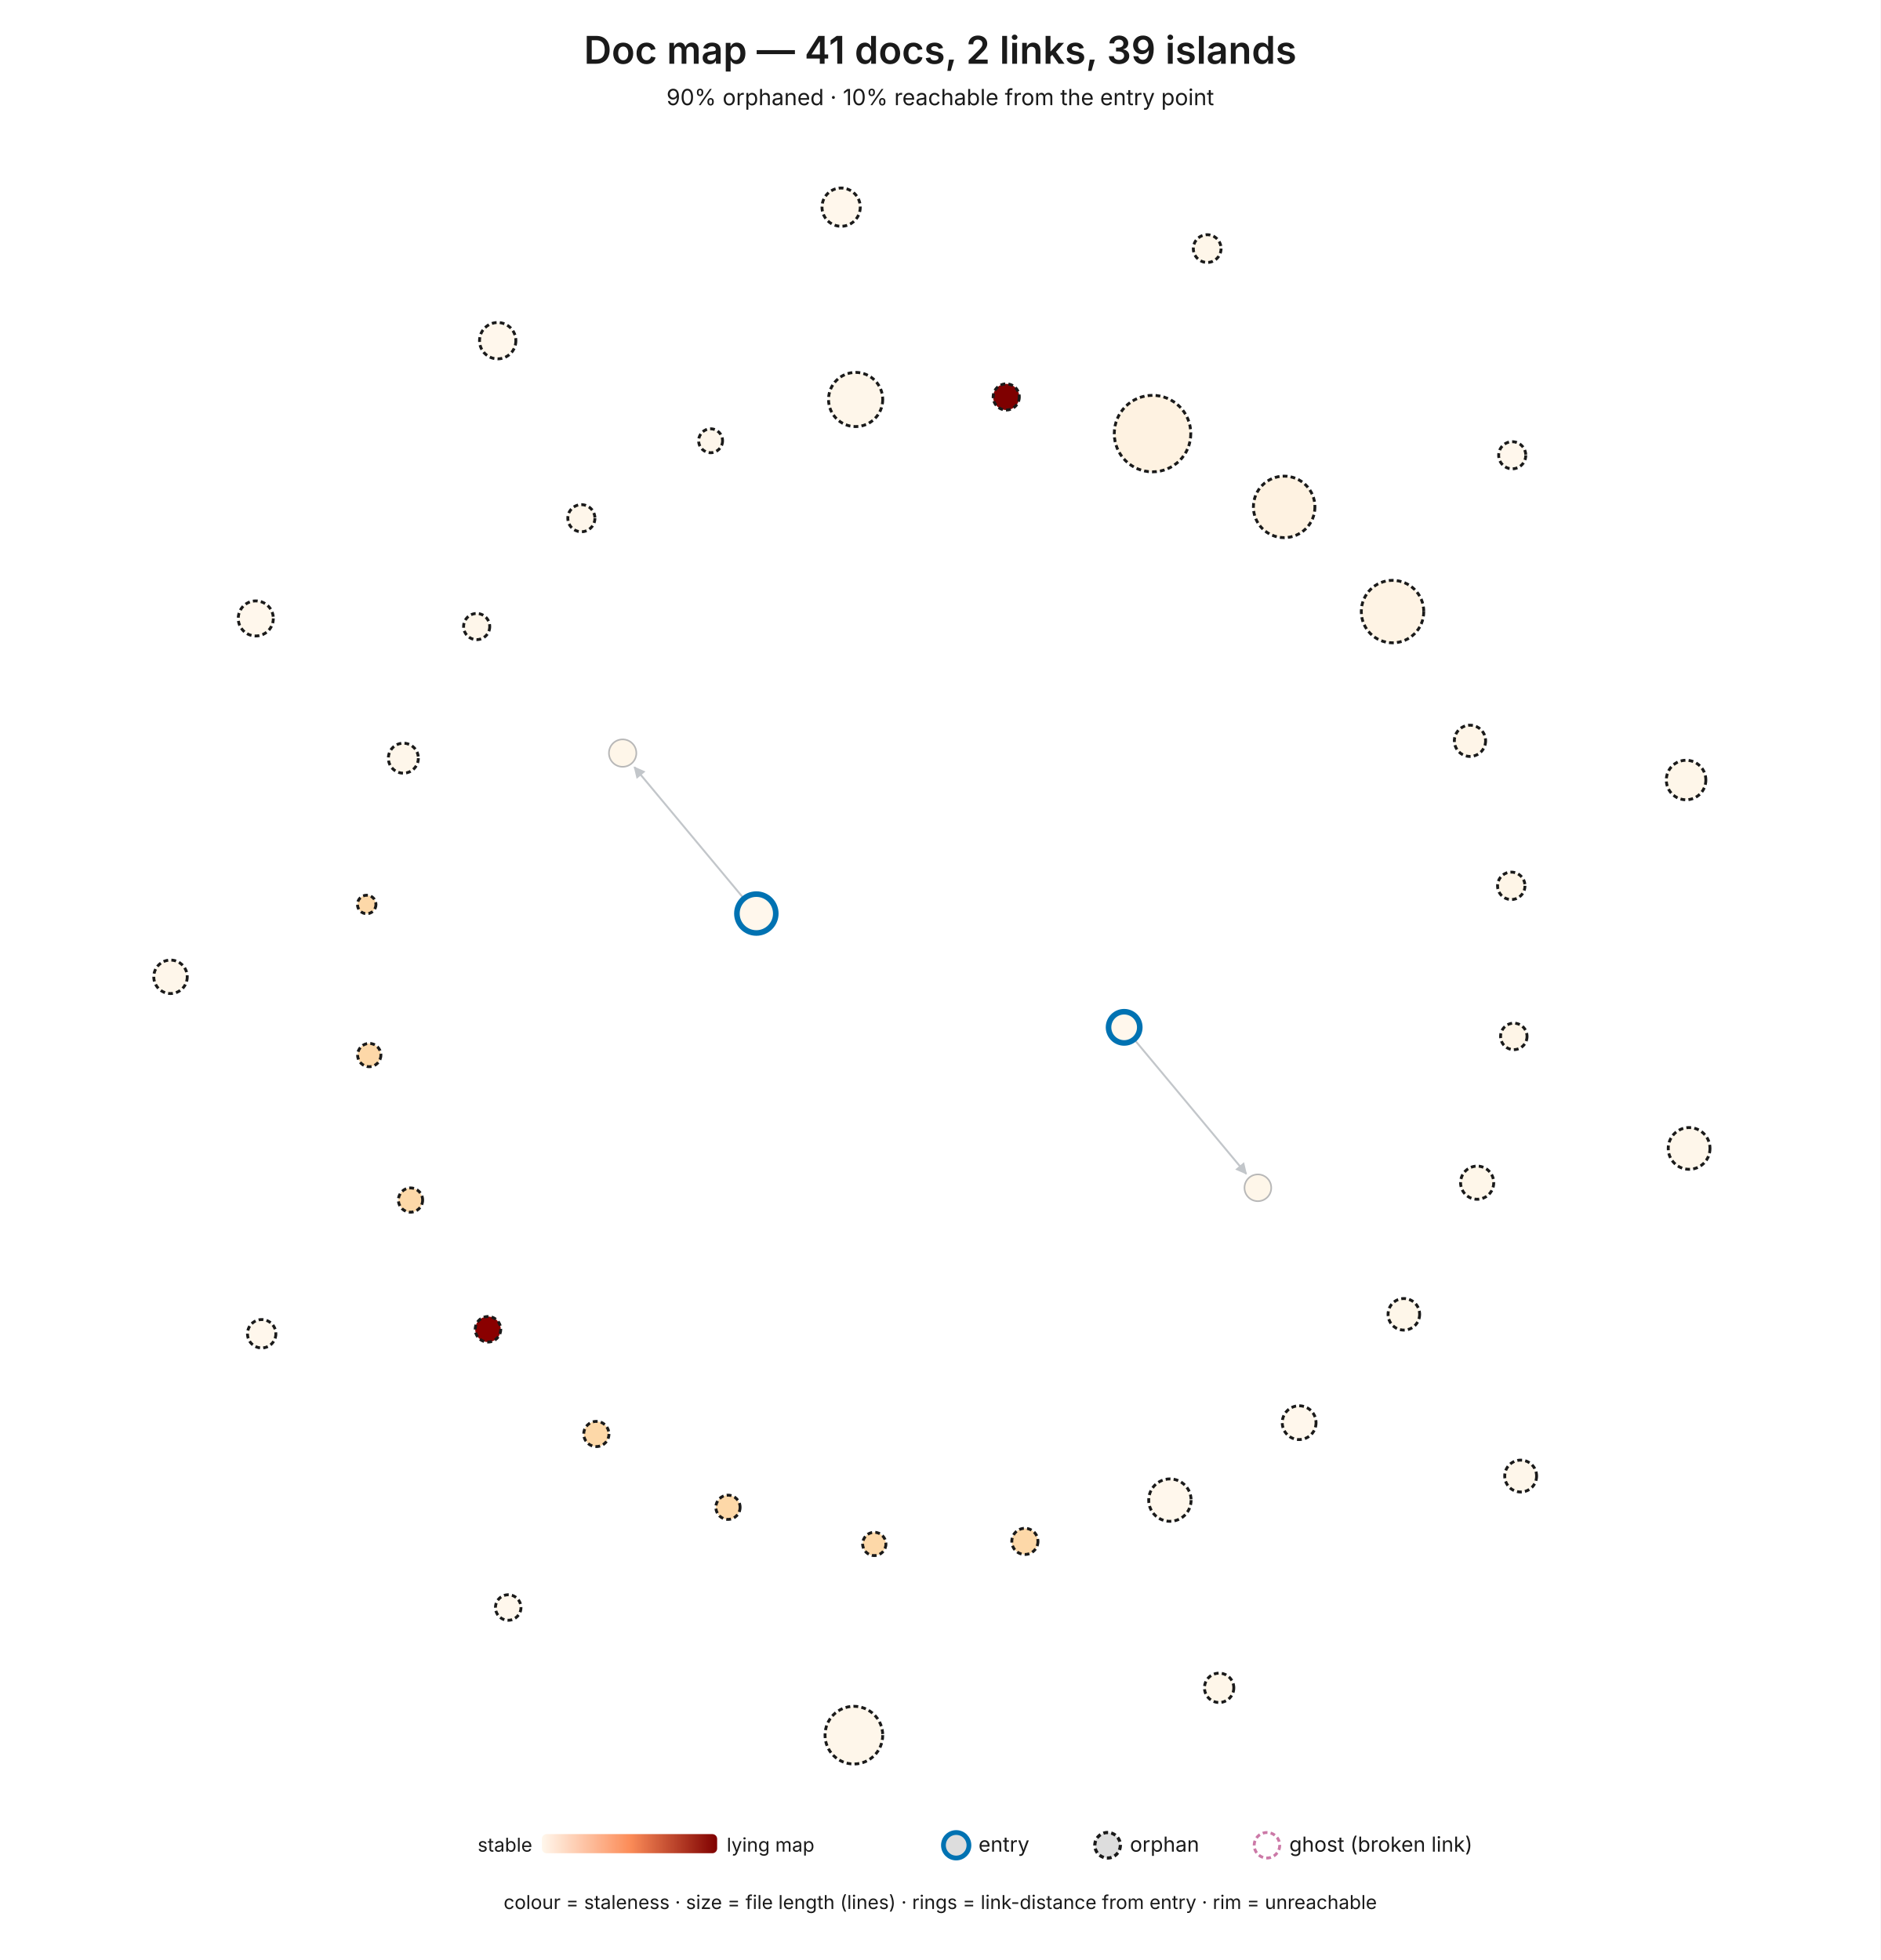
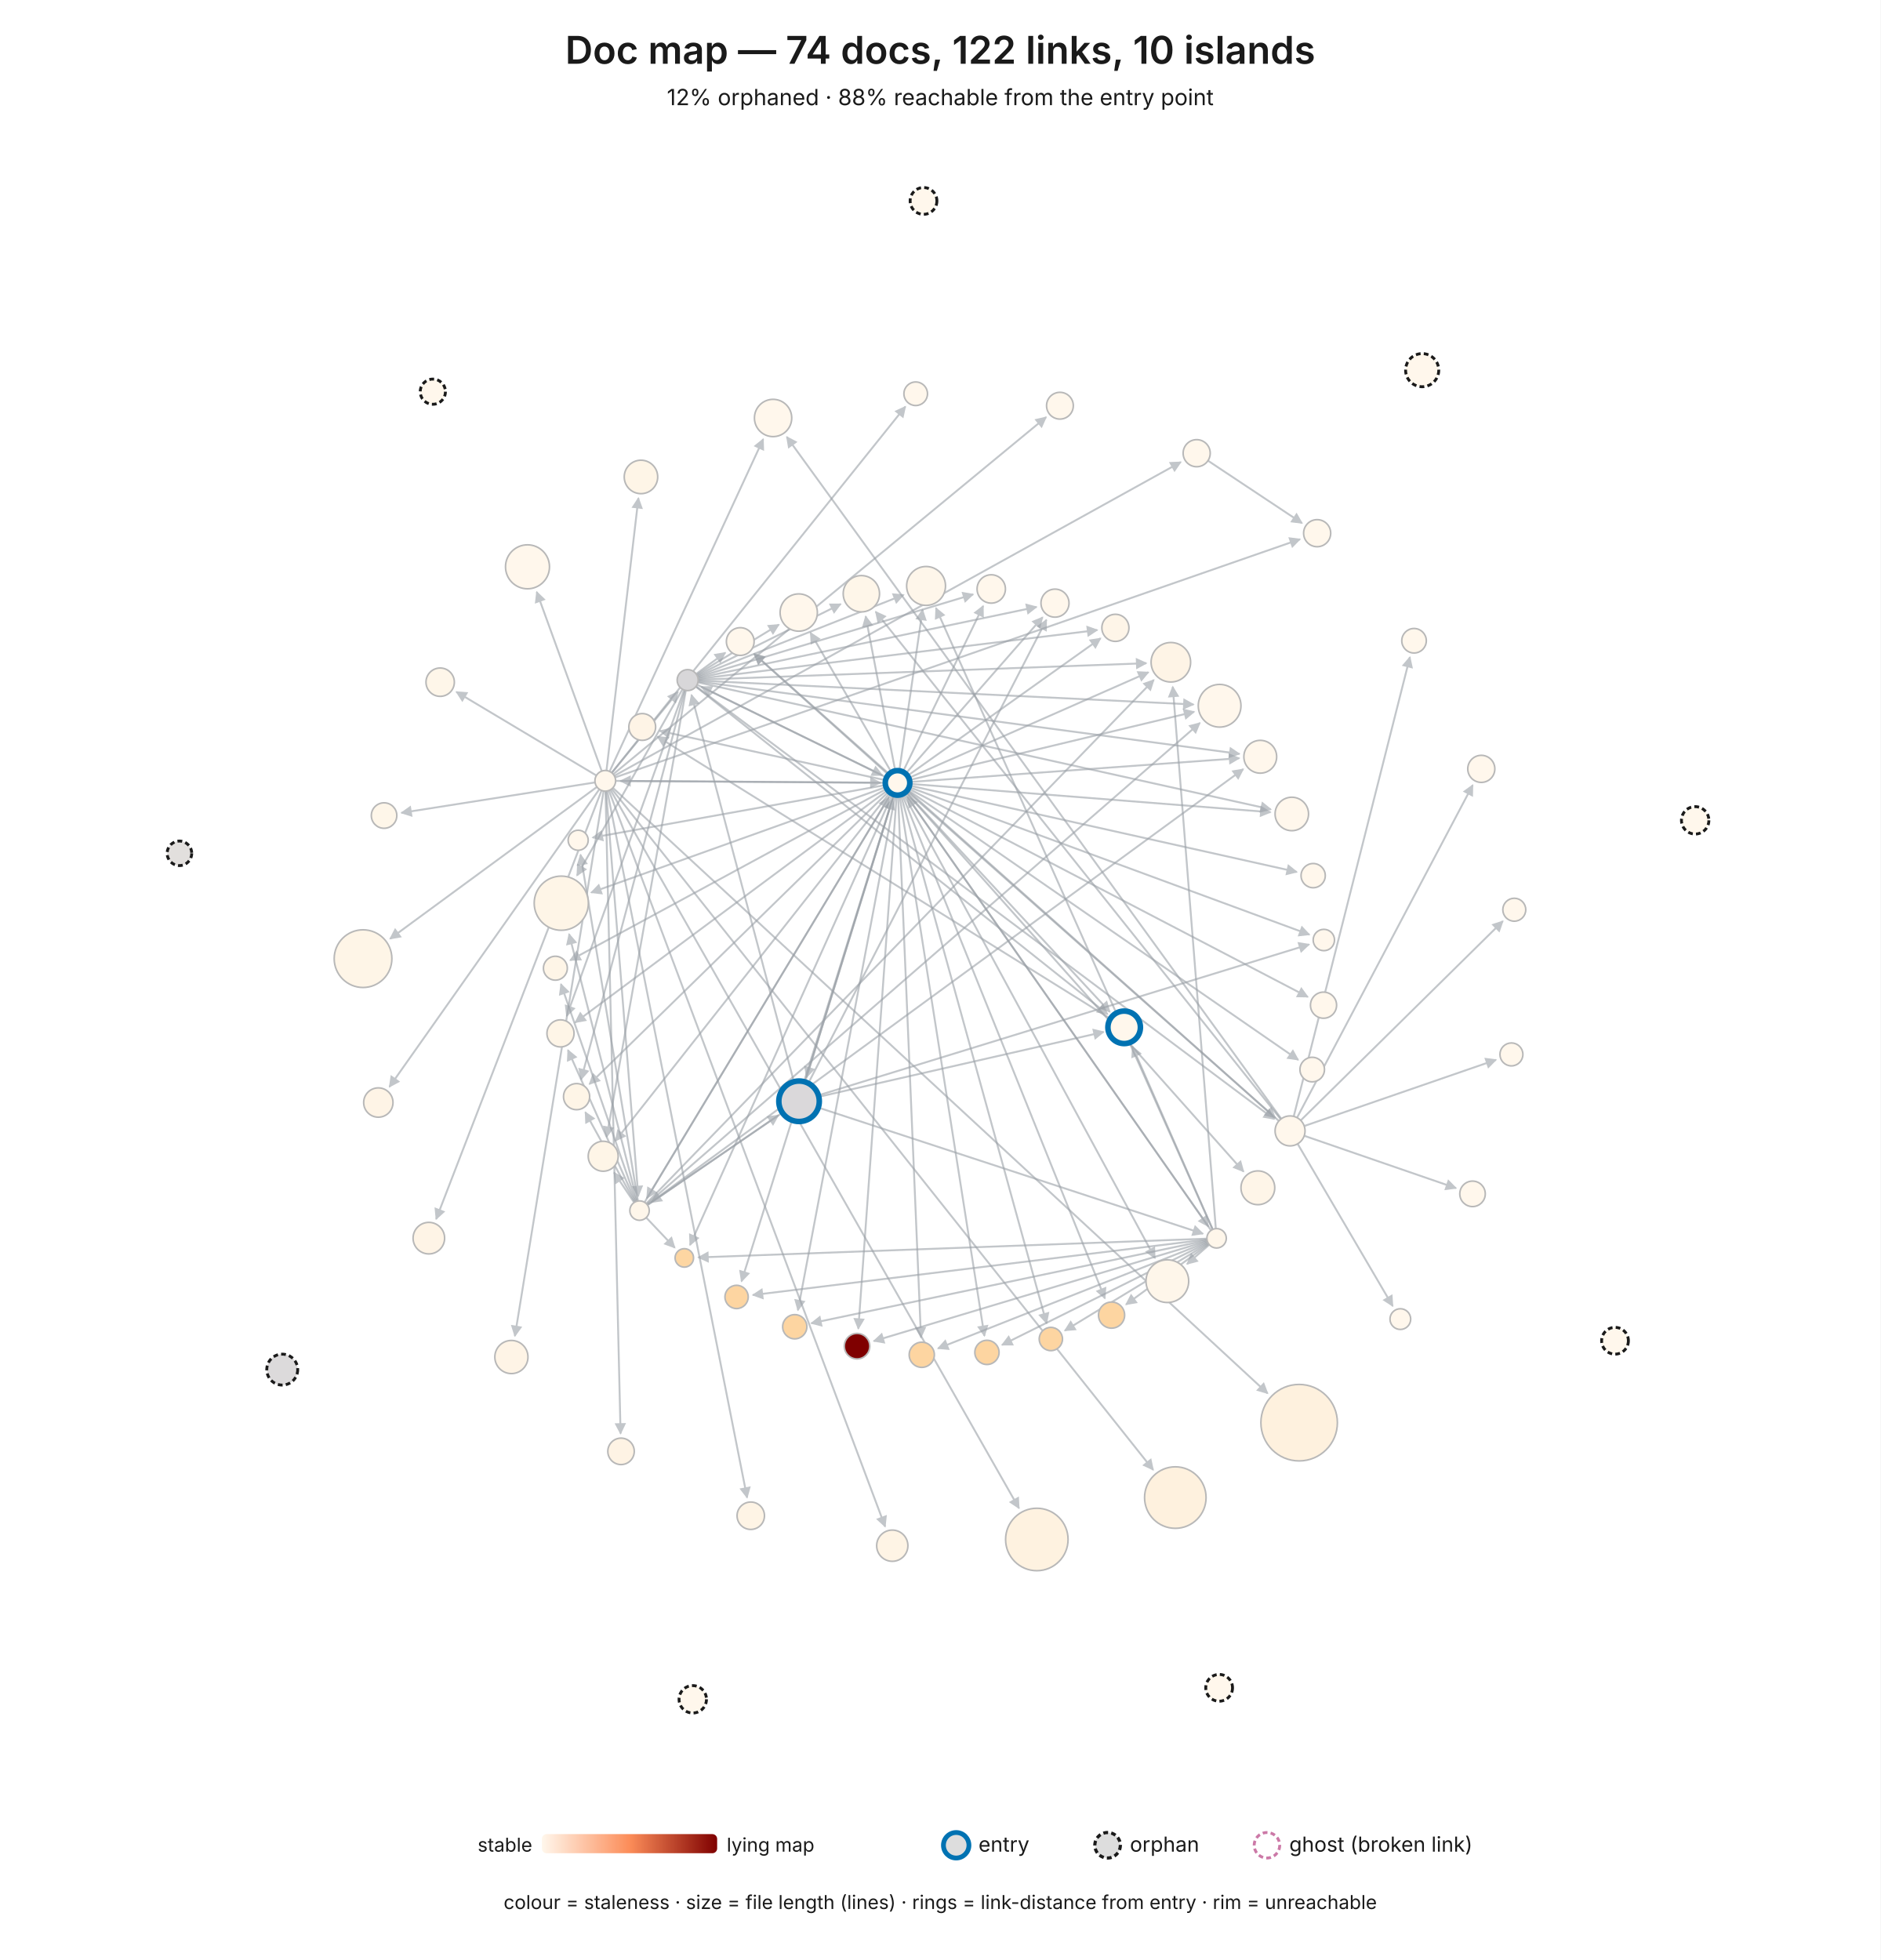
<svg xmlns="http://www.w3.org/2000/svg" viewBox="0 0 1180 1230" width="1180" height="1230" preserveAspectRatio="xMidYMid meet">
  <style>
  text { font-family: -apple-system, BlinkMacSystemFont, "Segoe UI", sans-serif; fill: #1a1a1a; }
  circle:hover { stroke: #000; stroke-width: 2; }
</style>
  <rect x="0" y="0" width="1180" height="1230" fill="#ffffff" />
  <defs>
    <marker id="arrow" viewBox="0 0 10 10" refX="9" refY="5" markerWidth="6" markerHeight="6" orient="auto-start-reverse">
      <path d="M0,0 L10,5 L0,10 z" fill="#9aa0a6" />
    </marker>
  </defs>
-   <line x1="705.4" y1="644.7" x2="782.0" y2="736.6" stroke="#9aa0a6" stroke-width="1.2" opacity="0.6" marker-end="url(#arrow)" />
-   <line x1="474.6" y1="573.3" x2="398.1" y2="481.5" stroke="#9aa0a6" stroke-width="1.2" opacity="0.6" marker-end="url(#arrow)" />
-   <circle cx="815.2" cy="892.8" r="10.6" fill="#fff7ec" stroke="#1a1a1a" stroke-width="1.8" stroke-dasharray="3,2" />
-   <circle cx="705.4" cy="644.7" r="9.8" fill="#fff7ec" stroke="#0072B2" stroke-width="3.5" />
-   <circle cx="474.6" cy="573.3" r="12.2" fill="#fff7ec" stroke="#0072B2" stroke-width="3.5" />
-   <circle cx="734.1" cy="941.4" r="13.3" fill="#fff7ec" stroke="#1a1a1a" stroke-width="1.8" stroke-dasharray="3,2" />
-   <circle cx="643.1" cy="967.3" r="8.2" fill="#fdd8a8" stroke="#1a1a1a" stroke-width="1.8" stroke-dasharray="3,2" />
-   <circle cx="548.6" cy="968.9" r="7.3" fill="#fdd8a8" stroke="#1a1a1a" stroke-width="1.8" stroke-dasharray="3,2" />
-   <circle cx="456.8" cy="945.9" r="7.6" fill="#fdd8a8" stroke="#1a1a1a" stroke-width="1.8" stroke-dasharray="3,2" />
-   <circle cx="374.2" cy="899.9" r="7.9" fill="#fdd8a8" stroke="#1a1a1a" stroke-width="1.8" stroke-dasharray="3,2" />
-   <circle cx="306.2" cy="834.2" r="8.0" fill="#8a0000" stroke="#1a1a1a" stroke-width="1.8" stroke-dasharray="3,2" />
-   <circle cx="257.6" cy="753.1" r="7.6" fill="#fdd8a8" stroke="#1a1a1a" stroke-width="1.8" stroke-dasharray="3,2" />
-   <circle cx="231.7" cy="662.1" r="7.3" fill="#fdd8a8" stroke="#1a1a1a" stroke-width="1.8" stroke-dasharray="3,2" />
-   <circle cx="230.1" cy="567.6" r="5.8" fill="#fdd8a8" stroke="#1a1a1a" stroke-width="1.8" stroke-dasharray="3,2" />
-   <circle cx="253.1" cy="475.8" r="9.4" fill="#fef6ea" stroke="#1a1a1a" stroke-width="1.8" stroke-dasharray="3,2" />
-   <circle cx="299.1" cy="393.2" r="8.2" fill="#fef6ea" stroke="#1a1a1a" stroke-width="1.8" stroke-dasharray="3,2" />
-   <circle cx="364.8" cy="325.2" r="8.5" fill="#fef6ea" stroke="#1a1a1a" stroke-width="1.8" stroke-dasharray="3,2" />
-   <circle cx="445.9" cy="276.6" r="7.5" fill="#fef6ea" stroke="#1a1a1a" stroke-width="1.8" stroke-dasharray="3,2" />
-   <circle cx="536.9" cy="250.7" r="17.0" fill="#fef6ea" stroke="#1a1a1a" stroke-width="1.8" stroke-dasharray="3,2" />
-   <circle cx="631.4" cy="249.1" r="8.2" fill="#7f0000" stroke="#1a1a1a" stroke-width="1.8" stroke-dasharray="3,2" />
-   <circle cx="723.2" cy="272.1" r="24.0" fill="#fef2e1" stroke="#1a1a1a" stroke-width="1.8" stroke-dasharray="3,2" />
-   <circle cx="805.8" cy="318.1" r="19.3" fill="#fef2e1" stroke="#1a1a1a" stroke-width="1.8" stroke-dasharray="3,2" />
-   <circle cx="873.8" cy="383.8" r="19.6" fill="#fef3e4" stroke="#1a1a1a" stroke-width="1.8" stroke-dasharray="3,2" />
-   <circle cx="922.4" cy="464.9" r="9.8" fill="#fef5e8" stroke="#1a1a1a" stroke-width="1.8" stroke-dasharray="3,2" />
-   <circle cx="948.3" cy="555.9" r="8.6" fill="#fef5e7" stroke="#1a1a1a" stroke-width="1.8" stroke-dasharray="3,2" />
-   <circle cx="949.9" cy="650.4" r="8.3" fill="#fef5e7" stroke="#1a1a1a" stroke-width="1.8" stroke-dasharray="3,2" />
-   <circle cx="926.9" cy="742.2" r="10.4" fill="#fef6e9" stroke="#1a1a1a" stroke-width="1.8" stroke-dasharray="3,2" />
-   <circle cx="880.9" cy="824.8" r="9.9" fill="#fef6e9" stroke="#1a1a1a" stroke-width="1.8" stroke-dasharray="3,2" />
-   <circle cx="765.0" cy="1059.2" r="9.2" fill="#fef6e9" stroke="#1a1a1a" stroke-width="1.8" stroke-dasharray="3,2" />
-   <circle cx="535.8" cy="1088.9" r="18.1" fill="#fef6ea" stroke="#1a1a1a" stroke-width="1.8" stroke-dasharray="3,2" />
-   <circle cx="318.9" cy="1008.8" r="8.0" fill="#fff7ec" stroke="#1a1a1a" stroke-width="1.8" stroke-dasharray="3,2" />
-   <circle cx="164.2" cy="837.0" r="8.9" fill="#fff7ec" stroke="#1a1a1a" stroke-width="1.8" stroke-dasharray="3,2" />
-   <circle cx="107.0" cy="613.0" r="10.5" fill="#fef6ea" stroke="#1a1a1a" stroke-width="1.8" stroke-dasharray="3,2" />
-   <circle cx="789.3" cy="745.4" r="8.4" fill="#fef6e9" stroke="#b8b8b8" stroke-width="1.0" />
-   <circle cx="527.8" cy="130.0" r="12.0" fill="#fff7ec" stroke="#1a1a1a" stroke-width="1.8" stroke-dasharray="3,2" />
-   <circle cx="160.5" cy="388.1" r="11.0" fill="#fff7ec" stroke="#1a1a1a" stroke-width="1.8" stroke-dasharray="3,2" />
-   <circle cx="312.3" cy="213.8" r="11.4" fill="#fff7ec" stroke="#1a1a1a" stroke-width="1.8" stroke-dasharray="3,2" />
-   <circle cx="757.5" cy="156.0" r="8.7" fill="#fef6e9" stroke="#1a1a1a" stroke-width="1.8" stroke-dasharray="3,2" />
-   <circle cx="390.7" cy="472.6" r="8.6" fill="#fef6e9" stroke="#b8b8b8" stroke-width="1.0" />
-   <circle cx="948.9" cy="285.7" r="8.5" fill="#fff7ec" stroke="#1a1a1a" stroke-width="1.8" stroke-dasharray="3,2" />
-   <circle cx="1058.0" cy="489.5" r="12.4" fill="#fef6e9" stroke="#1a1a1a" stroke-width="1.8" stroke-dasharray="3,2" />
-   <circle cx="1059.9" cy="720.7" r="13.1" fill="#fef6ea" stroke="#1a1a1a" stroke-width="1.8" stroke-dasharray="3,2" />
-   <circle cx="954.2" cy="926.3" r="10.0" fill="#fef6ea" stroke="#1a1a1a" stroke-width="1.8" stroke-dasharray="3,2" />
-   <text x="590" y="40" font-size="24" font-weight="600" text-anchor="middle">Doc map — 41 docs, 2 links, 39 islands</text>
-   <text x="590" y="66" font-size="14" fill="#555" text-anchor="middle">90% orphaned · 10% reachable from the entry point</text>
+   <line x1="705.4" y1="644.7" x2="412.6" y2="462.3" stroke="#9aa0a6" stroke-width="1.2" opacity="0.6" marker-end="url(#arrow)" />
+   <line x1="501.4" y1="691.1" x2="560.1" y2="501.5" stroke="#9aa0a6" stroke-width="1.2" opacity="0.6" marker-end="url(#arrow)" />
+   <line x1="501.4" y1="691.1" x2="692.5" y2="647.6" stroke="#9aa0a6" stroke-width="1.2" opacity="0.6" marker-end="url(#arrow)" />
+   <line x1="501.4" y1="691.1" x2="433.9" y2="436.1" stroke="#9aa0a6" stroke-width="1.2" opacity="0.6" marker-end="url(#arrow)" />
+   <line x1="501.4" y1="691.1" x2="656.6" y2="389.0" stroke="#9aa0a6" stroke-width="1.2" opacity="0.6" marker-end="url(#arrow)" />
+   <line x1="501.4" y1="691.1" x2="821.4" y2="592.7" stroke="#9aa0a6" stroke-width="1.2" opacity="0.6" marker-end="url(#arrow)" />
+   <line x1="501.4" y1="691.1" x2="408.7" y2="754.5" stroke="#9aa0a6" stroke-width="1.2" opacity="0.6" marker-end="url(#arrow)" />
+   <line x1="501.4" y1="691.1" x2="754.8" y2="774.2" stroke="#9aa0a6" stroke-width="1.2" opacity="0.6" marker-end="url(#arrow)" />
+   <line x1="763.4" y1="777.1" x2="710.6" y2="656.8" stroke="#9aa0a6" stroke-width="1.2" opacity="0.6" marker-end="url(#arrow)" />
+   <line x1="763.4" y1="777.1" x2="569.4" y2="500.1" stroke="#9aa0a6" stroke-width="1.2" opacity="0.6" marker-end="url(#arrow)" />
+   <line x1="763.4" y1="777.1" x2="735.9" y2="431.0" stroke="#9aa0a6" stroke-width="1.2" opacity="0.6" marker-end="url(#arrow)" />
+   <line x1="763.4" y1="777.1" x2="438.2" y2="789.1" stroke="#9aa0a6" stroke-width="1.2" opacity="0.6" marker-end="url(#arrow)" />
+   <line x1="763.4" y1="777.1" x2="509.1" y2="830.4" stroke="#9aa0a6" stroke-width="1.2" opacity="0.6" marker-end="url(#arrow)" />
+   <line x1="763.4" y1="777.1" x2="588.6" y2="846.2" stroke="#9aa0a6" stroke-width="1.2" opacity="0.6" marker-end="url(#arrow)" />
+   <line x1="763.4" y1="777.1" x2="706.6" y2="818.6" stroke="#9aa0a6" stroke-width="1.2" opacity="0.6" marker-end="url(#arrow)" />
+   <line x1="763.4" y1="777.1" x2="472.4" y2="812.7" stroke="#9aa0a6" stroke-width="1.2" opacity="0.6" marker-end="url(#arrow)" />
+   <line x1="763.4" y1="777.1" x2="628.8" y2="844.0" stroke="#9aa0a6" stroke-width="1.2" opacity="0.6" marker-end="url(#arrow)" />
+   <line x1="763.4" y1="777.1" x2="668.2" y2="835.0" stroke="#9aa0a6" stroke-width="1.2" opacity="0.6" marker-end="url(#arrow)" />
+   <line x1="763.4" y1="777.1" x2="548.3" y2="841.6" stroke="#9aa0a6" stroke-width="1.2" opacity="0.6" marker-end="url(#arrow)" />
+   <line x1="763.4" y1="777.1" x2="744.9" y2="793.2" stroke="#9aa0a6" stroke-width="1.2" opacity="0.6" marker-end="url(#arrow)" />
+   <line x1="763.4" y1="777.1" x2="587.3" y2="381.6" stroke="#9aa0a6" stroke-width="1.2" opacity="0.6" marker-end="url(#arrow)" />
+   <line x1="401.3" y1="759.7" x2="488.4" y2="699.9" stroke="#9aa0a6" stroke-width="1.2" opacity="0.6" marker-end="url(#arrow)" />
+   <line x1="401.3" y1="759.7" x2="557.7" y2="500.4" stroke="#9aa0a6" stroke-width="1.2" opacity="0.6" marker-end="url(#arrow)" />
+   <line x1="401.3" y1="759.7" x2="423.4" y2="783.0" stroke="#9aa0a6" stroke-width="1.2" opacity="0.6" marker-end="url(#arrow)" />
+   <line x1="401.3" y1="759.7" x2="724.0" y2="426.7" stroke="#9aa0a6" stroke-width="1.2" opacity="0.6" marker-end="url(#arrow)" />
+   <line x1="401.3" y1="759.7" x2="364.3" y2="536.4" stroke="#9aa0a6" stroke-width="1.2" opacity="0.6" marker-end="url(#arrow)" />
+   <line x1="401.3" y1="759.7" x2="357.1" y2="586.2" stroke="#9aa0a6" stroke-width="1.2" opacity="0.6" marker-end="url(#arrow)" />
+   <line x1="401.3" y1="759.7" x2="356.4" y2="659.0" stroke="#9aa0a6" stroke-width="1.2" opacity="0.6" marker-end="url(#arrow)" />
+   <line x1="401.3" y1="759.7" x2="367.3" y2="698.0" stroke="#9aa0a6" stroke-width="1.2" opacity="0.6" marker-end="url(#arrow)" />
+   <line x1="401.3" y1="759.7" x2="385.4" y2="735.9" stroke="#9aa0a6" stroke-width="1.2" opacity="0.6" marker-end="url(#arrow)" />
+   <line x1="401.3" y1="759.7" x2="352.0" y2="617.6" stroke="#9aa0a6" stroke-width="1.2" opacity="0.6" marker-end="url(#arrow)" />
+   <line x1="401.3" y1="759.7" x2="752.9" y2="453.7" stroke="#9aa0a6" stroke-width="1.2" opacity="0.6" marker-end="url(#arrow)" />
+   <line x1="401.3" y1="759.7" x2="780.1" y2="482.7" stroke="#9aa0a6" stroke-width="1.2" opacity="0.6" marker-end="url(#arrow)" />
+   <line x1="563.2" y1="491.3" x2="506.1" y2="676.0" stroke="#9aa0a6" stroke-width="1.2" opacity="0.6" marker-end="url(#arrow)" />
+   <line x1="563.2" y1="491.3" x2="696.4" y2="635.0" stroke="#9aa0a6" stroke-width="1.2" opacity="0.6" marker-end="url(#arrow)" />
+   <line x1="563.2" y1="491.3" x2="440.1" y2="431.0" stroke="#9aa0a6" stroke-width="1.2" opacity="0.6" marker-end="url(#arrow)" />
+   <line x1="563.2" y1="491.3" x2="405.9" y2="751.9" stroke="#9aa0a6" stroke-width="1.2" opacity="0.6" marker-end="url(#arrow)" />
+   <line x1="563.2" y1="491.3" x2="758.2" y2="769.6" stroke="#9aa0a6" stroke-width="1.2" opacity="0.6" marker-end="url(#arrow)" />
+   <line x1="563.2" y1="491.3" x2="578.9" y2="382.7" stroke="#9aa0a6" stroke-width="1.2" opacity="0.6" marker-end="url(#arrow)" />
+   <line x1="563.2" y1="491.3" x2="720.6" y2="421.9" stroke="#9aa0a6" stroke-width="1.2" opacity="0.6" marker-end="url(#arrow)" />
+   <line x1="563.2" y1="491.3" x2="616.9" y2="380.3" stroke="#9aa0a6" stroke-width="1.2" opacity="0.6" marker-end="url(#arrow)" />
+   <line x1="563.2" y1="491.3" x2="654.2" y2="387.4" stroke="#9aa0a6" stroke-width="1.2" opacity="0.6" marker-end="url(#arrow)" />
+   <line x1="563.2" y1="491.3" x2="690.6" y2="400.6" stroke="#9aa0a6" stroke-width="1.2" opacity="0.6" marker-end="url(#arrow)" />
+   <line x1="563.2" y1="491.3" x2="800.2" y2="701.5" stroke="#9aa0a6" stroke-width="1.2" opacity="0.6" marker-end="url(#arrow)" />
+   <line x1="563.2" y1="491.3" x2="797.2" y2="509.7" stroke="#9aa0a6" stroke-width="1.2" opacity="0.6" marker-end="url(#arrow)" />
+   <line x1="563.2" y1="491.3" x2="821.6" y2="586.5" stroke="#9aa0a6" stroke-width="1.2" opacity="0.6" marker-end="url(#arrow)" />
+   <line x1="563.2" y1="491.3" x2="820.6" y2="625.6" stroke="#9aa0a6" stroke-width="1.2" opacity="0.6" marker-end="url(#arrow)" />
+   <line x1="563.2" y1="491.3" x2="813.7" y2="547.2" stroke="#9aa0a6" stroke-width="1.2" opacity="0.6" marker-end="url(#arrow)" />
+   <line x1="563.2" y1="491.3" x2="814.6" y2="665.1" stroke="#9aa0a6" stroke-width="1.2" opacity="0.6" marker-end="url(#arrow)" />
+   <line x1="563.2" y1="491.3" x2="749.3" y2="446.7" stroke="#9aa0a6" stroke-width="1.2" opacity="0.6" marker-end="url(#arrow)" />
+   <line x1="563.2" y1="491.3" x2="777.6" y2="475.8" stroke="#9aa0a6" stroke-width="1.2" opacity="0.6" marker-end="url(#arrow)" />
+   <line x1="563.2" y1="491.3" x2="473.3" y2="410.5" stroke="#9aa0a6" stroke-width="1.2" opacity="0.6" marker-end="url(#arrow)" />
+   <line x1="563.2" y1="491.3" x2="508.6" y2="397.1" stroke="#9aa0a6" stroke-width="1.2" opacity="0.6" marker-end="url(#arrow)" />
+   <line x1="563.2" y1="491.3" x2="543.2" y2="386.8" stroke="#9aa0a6" stroke-width="1.2" opacity="0.6" marker-end="url(#arrow)" />
+   <line x1="563.2" y1="491.3" x2="433.0" y2="781.3" stroke="#9aa0a6" stroke-width="1.2" opacity="0.6" marker-end="url(#arrow)" />
+   <line x1="563.2" y1="491.3" x2="371.9" y2="525.6" stroke="#9aa0a6" stroke-width="1.2" opacity="0.6" marker-end="url(#arrow)" />
+   <line x1="563.2" y1="491.3" x2="371.0" y2="560.1" stroke="#9aa0a6" stroke-width="1.2" opacity="0.6" marker-end="url(#arrow)" />
+   <line x1="563.2" y1="491.3" x2="361.0" y2="641.6" stroke="#9aa0a6" stroke-width="1.2" opacity="0.6" marker-end="url(#arrow)" />
+   <line x1="563.2" y1="491.3" x2="369.9" y2="680.3" stroke="#9aa0a6" stroke-width="1.2" opacity="0.6" marker-end="url(#arrow)" />
+   <line x1="563.2" y1="491.3" x2="386.2" y2="715.9" stroke="#9aa0a6" stroke-width="1.2" opacity="0.6" marker-end="url(#arrow)" />
+   <line x1="563.2" y1="491.3" x2="357.8" y2="602.6" stroke="#9aa0a6" stroke-width="1.2" opacity="0.6" marker-end="url(#arrow)" />
+   <line x1="563.2" y1="491.3" x2="500.7" y2="822.2" stroke="#9aa0a6" stroke-width="1.2" opacity="0.6" marker-end="url(#arrow)" />
+   <line x1="563.2" y1="491.3" x2="577.9" y2="839.3" stroke="#9aa0a6" stroke-width="1.2" opacity="0.6" marker-end="url(#arrow)" />
+   <line x1="563.2" y1="491.3" x2="693.3" y2="814.8" stroke="#9aa0a6" stroke-width="1.2" opacity="0.6" marker-end="url(#arrow)" />
+   <line x1="563.2" y1="491.3" x2="465.3" y2="804.1" stroke="#9aa0a6" stroke-width="1.2" opacity="0.6" marker-end="url(#arrow)" />
+   <line x1="563.2" y1="491.3" x2="617.7" y2="838.3" stroke="#9aa0a6" stroke-width="1.2" opacity="0.6" marker-end="url(#arrow)" />
+   <line x1="563.2" y1="491.3" x2="656.7" y2="830.4" stroke="#9aa0a6" stroke-width="1.2" opacity="0.6" marker-end="url(#arrow)" />
+   <line x1="563.2" y1="491.3" x2="538.6" y2="833.8" stroke="#9aa0a6" stroke-width="1.2" opacity="0.6" marker-end="url(#arrow)" />
+   <line x1="563.2" y1="491.3" x2="724.7" y2="789.5" stroke="#9aa0a6" stroke-width="1.2" opacity="0.6" marker-end="url(#arrow)" />
+   <line x1="563.2" y1="491.3" x2="414.1" y2="458.7" stroke="#9aa0a6" stroke-width="1.2" opacity="0.6" marker-end="url(#arrow)" />
+   <line x1="563.2" y1="491.3" x2="389.3" y2="490.1" stroke="#9aa0a6" stroke-width="1.2" opacity="0.6" marker-end="url(#arrow)" />
+   <line x1="563.2" y1="491.3" x2="780.3" y2="735.2" stroke="#9aa0a6" stroke-width="1.2" opacity="0.6" marker-end="url(#arrow)" />
+   <line x1="379.8" y1="490.0" x2="425.4" y2="434.2" stroke="#9aa0a6" stroke-width="1.2" opacity="0.6" marker-end="url(#arrow)" />
+   <line x1="379.8" y1="490.0" x2="400.5" y2="750.6" stroke="#9aa0a6" stroke-width="1.2" opacity="0.6" marker-end="url(#arrow)" />
+   <line x1="379.8" y1="490.0" x2="552.5" y2="491.2" stroke="#9aa0a6" stroke-width="1.2" opacity="0.6" marker-end="url(#arrow)" />
+   <line x1="379.8" y1="490.0" x2="795.4" y2="874.4" stroke="#9aa0a6" stroke-width="1.2" opacity="0.6" marker-end="url(#arrow)" />
+   <line x1="379.8" y1="490.0" x2="723.6" y2="922.4" stroke="#9aa0a6" stroke-width="1.2" opacity="0.6" marker-end="url(#arrow)" />
+   <line x1="379.8" y1="490.0" x2="639.4" y2="946.5" stroke="#9aa0a6" stroke-width="1.2" opacity="0.6" marker-end="url(#arrow)" />
+   <line x1="379.8" y1="490.0" x2="555.4" y2="958.0" stroke="#9aa0a6" stroke-width="1.2" opacity="0.6" marker-end="url(#arrow)" />
+   <line x1="379.8" y1="490.0" x2="468.8" y2="939.8" stroke="#9aa0a6" stroke-width="1.2" opacity="0.6" marker-end="url(#arrow)" />
+   <line x1="379.8" y1="490.0" x2="389.4" y2="899.6" stroke="#9aa0a6" stroke-width="1.2" opacity="0.6" marker-end="url(#arrow)" />
+   <line x1="379.8" y1="490.0" x2="323.1" y2="838.4" stroke="#9aa0a6" stroke-width="1.2" opacity="0.6" marker-end="url(#arrow)" />
+   <line x1="379.8" y1="490.0" x2="273.7" y2="765.0" stroke="#9aa0a6" stroke-width="1.2" opacity="0.6" marker-end="url(#arrow)" />
+   <line x1="379.8" y1="490.0" x2="244.4" y2="682.0" stroke="#9aa0a6" stroke-width="1.2" opacity="0.6" marker-end="url(#arrow)" />
+   <line x1="379.8" y1="490.0" x2="244.8" y2="589.1" stroke="#9aa0a6" stroke-width="1.2" opacity="0.6" marker-end="url(#arrow)" />
+   <line x1="379.8" y1="490.0" x2="251.9" y2="510.1" stroke="#9aa0a6" stroke-width="1.2" opacity="0.6" marker-end="url(#arrow)" />
+   <line x1="379.8" y1="490.0" x2="286.4" y2="434.2" stroke="#9aa0a6" stroke-width="1.2" opacity="0.6" marker-end="url(#arrow)" />
+   <line x1="379.8" y1="490.0" x2="336.8" y2="371.5" stroke="#9aa0a6" stroke-width="1.2" opacity="0.6" marker-end="url(#arrow)" />
+   <line x1="379.8" y1="490.0" x2="400.6" y2="312.6" stroke="#9aa0a6" stroke-width="1.2" opacity="0.6" marker-end="url(#arrow)" />
+   <line x1="379.8" y1="490.0" x2="478.9" y2="275.6" stroke="#9aa0a6" stroke-width="1.2" opacity="0.6" marker-end="url(#arrow)" />
+   <line x1="379.8" y1="490.0" x2="656.4" y2="261.8" stroke="#9aa0a6" stroke-width="1.2" opacity="0.6" marker-end="url(#arrow)" />
+   <line x1="379.8" y1="490.0" x2="568.1" y2="255.2" stroke="#9aa0a6" stroke-width="1.2" opacity="0.6" marker-end="url(#arrow)" />
+   <line x1="379.8" y1="490.0" x2="815.7" y2="338.4" stroke="#9aa0a6" stroke-width="1.2" opacity="0.6" marker-end="url(#arrow)" />
+   <line x1="379.8" y1="490.0" x2="740.9" y2="290.0" stroke="#9aa0a6" stroke-width="1.2" opacity="0.6" marker-end="url(#arrow)" />
+   <line x1="750.9" y1="284.4" x2="817.0" y2="328.3" stroke="#9aa0a6" stroke-width="1.2" opacity="0.6" marker-end="url(#arrow)" />
+   <line x1="431.5" y1="426.8" x2="695.0" y2="636.5" stroke="#9aa0a6" stroke-width="1.2" opacity="0.6" marker-end="url(#arrow)" />
+   <line x1="431.5" y1="426.8" x2="553.6" y2="486.5" stroke="#9aa0a6" stroke-width="1.2" opacity="0.6" marker-end="url(#arrow)" />
+   <line x1="431.5" y1="426.8" x2="567.0" y2="373.3" stroke="#9aa0a6" stroke-width="1.2" opacity="0.6" marker-end="url(#arrow)" />
+   <line x1="431.5" y1="426.8" x2="719.3" y2="416.2" stroke="#9aa0a6" stroke-width="1.2" opacity="0.6" marker-end="url(#arrow)" />
+   <line x1="431.5" y1="426.8" x2="610.6" y2="373.0" stroke="#9aa0a6" stroke-width="1.2" opacity="0.6" marker-end="url(#arrow)" />
+   <line x1="431.5" y1="426.8" x2="650.4" y2="380.9" stroke="#9aa0a6" stroke-width="1.2" opacity="0.6" marker-end="url(#arrow)" />
+   <line x1="431.5" y1="426.8" x2="688.5" y2="395.4" stroke="#9aa0a6" stroke-width="1.2" opacity="0.6" marker-end="url(#arrow)" />
+   <line x1="431.5" y1="426.8" x2="799.5" y2="702.3" stroke="#9aa0a6" stroke-width="1.2" opacity="0.6" marker-end="url(#arrow)" />
+   <line x1="431.5" y1="426.8" x2="797.4" y2="507.9" stroke="#9aa0a6" stroke-width="1.2" opacity="0.6" marker-end="url(#arrow)" />
+   <line x1="431.5" y1="426.8" x2="488.7" y2="392.0" stroke="#9aa0a6" stroke-width="1.2" opacity="0.6" marker-end="url(#arrow)" />
+   <line x1="431.5" y1="426.8" x2="527.5" y2="379.1" stroke="#9aa0a6" stroke-width="1.2" opacity="0.6" marker-end="url(#arrow)" />
+   <line x1="431.5" y1="426.8" x2="362.1" y2="549.4" stroke="#9aa0a6" stroke-width="1.2" opacity="0.6" marker-end="url(#arrow)" />
+   <line x1="431.5" y1="426.8" x2="355.6" y2="637.6" stroke="#9aa0a6" stroke-width="1.2" opacity="0.6" marker-end="url(#arrow)" />
+   <line x1="431.5" y1="426.8" x2="364.7" y2="677.3" stroke="#9aa0a6" stroke-width="1.2" opacity="0.6" marker-end="url(#arrow)" />
+   <line x1="431.5" y1="426.8" x2="380.7" y2="713.4" stroke="#9aa0a6" stroke-width="1.2" opacity="0.6" marker-end="url(#arrow)" />
+   <line x1="431.5" y1="426.8" x2="748.9" y2="442.1" stroke="#9aa0a6" stroke-width="1.2" opacity="0.6" marker-end="url(#arrow)" />
+   <line x1="431.5" y1="426.8" x2="777.7" y2="473.1" stroke="#9aa0a6" stroke-width="1.2" opacity="0.6" marker-end="url(#arrow)" />
+   <line x1="431.5" y1="426.8" x2="455.1" y2="409.6" stroke="#9aa0a6" stroke-width="1.2" opacity="0.6" marker-end="url(#arrow)" />
+   <line x1="809.5" y1="709.7" x2="913.6" y2="745.6" stroke="#9aa0a6" stroke-width="1.2" opacity="0.6" marker-end="url(#arrow)" />
+   <line x1="809.5" y1="709.7" x2="473.3" y2="410.4" stroke="#9aa0a6" stroke-width="1.2" opacity="0.6" marker-end="url(#arrow)" />
+   <line x1="809.5" y1="709.7" x2="884.7" y2="412.4" stroke="#9aa0a6" stroke-width="1.2" opacity="0.6" marker-end="url(#arrow)" />
+   <line x1="809.5" y1="709.7" x2="924.1" y2="492.7" stroke="#9aa0a6" stroke-width="1.2" opacity="0.6" marker-end="url(#arrow)" />
+   <line x1="809.5" y1="709.7" x2="938.7" y2="665.1" stroke="#9aa0a6" stroke-width="1.2" opacity="0.6" marker-end="url(#arrow)" />
+   <line x1="809.5" y1="709.7" x2="873.9" y2="819.6" stroke="#9aa0a6" stroke-width="1.2" opacity="0.6" marker-end="url(#arrow)" />
+   <line x1="809.5" y1="709.7" x2="943.0" y2="578.1" stroke="#9aa0a6" stroke-width="1.2" opacity="0.6" marker-end="url(#arrow)" />
+   <line x1="809.5" y1="709.7" x2="493.7" y2="274.2" stroke="#9aa0a6" stroke-width="1.2" opacity="0.6" marker-end="url(#arrow)" />
+   <line x1="809.5" y1="709.7" x2="549.5" y2="383.9" stroke="#9aa0a6" stroke-width="1.2" opacity="0.6" marker-end="url(#arrow)" />
+   <circle cx="789.3" cy="745.4" r="10.6" fill="#fef5e8" stroke="#b8b8b8" stroke-width="1.0" />
+   <circle cx="705.4" cy="644.7" r="10.2" fill="#fff7ec" stroke="#0072B2" stroke-width="3.5" />
+   <circle cx="501.4" cy="691.1" r="12.7" fill="#dad8da" stroke="#0072B2" stroke-width="3.5" />
+   <circle cx="763.4" cy="777.1" r="6.1" fill="#fef6ea" stroke="#b8b8b8" stroke-width="1.0" />
+   <circle cx="732.5" cy="804.0" r="13.4" fill="#fef6ea" stroke="#b8b8b8" stroke-width="1.0" />
+   <circle cx="697.5" cy="825.3" r="8.2" fill="#fdd5a1" stroke="#b8b8b8" stroke-width="1.0" />
+   <circle cx="659.4" cy="840.3" r="7.3" fill="#fdd5a1" stroke="#b8b8b8" stroke-width="1.0" />
+   <circle cx="619.3" cy="848.7" r="7.6" fill="#fdd5a1" stroke="#b8b8b8" stroke-width="1.0" />
+   <circle cx="578.4" cy="850.2" r="7.9" fill="#fdd5a1" stroke="#b8b8b8" stroke-width="1.0" />
+   <circle cx="537.8" cy="844.8" r="8.0" fill="#7f0000" stroke="#b8b8b8" stroke-width="1.0" />
+   <circle cx="498.7" cy="832.6" r="7.6" fill="#fdd5a1" stroke="#b8b8b8" stroke-width="1.0" />
+   <circle cx="462.2" cy="813.9" r="7.3" fill="#fdd5a1" stroke="#b8b8b8" stroke-width="1.0" />
+   <circle cx="429.4" cy="789.4" r="5.8" fill="#fdd6a2" stroke="#b8b8b8" stroke-width="1.0" />
+   <circle cx="401.3" cy="759.7" r="6.1" fill="#fef6ea" stroke="#b8b8b8" stroke-width="1.0" />
+   <circle cx="378.5" cy="725.6" r="9.4" fill="#fef5e7" stroke="#b8b8b8" stroke-width="1.0" />
+   <circle cx="361.8" cy="688.2" r="8.2" fill="#fef5e7" stroke="#b8b8b8" stroke-width="1.0" />
+   <circle cx="351.7" cy="648.5" r="8.5" fill="#fef5e7" stroke="#b8b8b8" stroke-width="1.0" />
+   <circle cx="348.5" cy="607.6" r="7.5" fill="#fef5e7" stroke="#b8b8b8" stroke-width="1.0" />
+   <circle cx="352.2" cy="566.8" r="17.0" fill="#fef5e7" stroke="#b8b8b8" stroke-width="1.0" />
+   <circle cx="362.8" cy="527.3" r="6.3" fill="#fff7ec" stroke="#b8b8b8" stroke-width="1.0" />
+   <circle cx="563.2" cy="491.3" r="7.7" fill="#fff7ec" stroke="#0072B2" stroke-width="3.5" />
+   <circle cx="379.8" cy="490.0" r="6.5" fill="#fff7ec" stroke="#b8b8b8" stroke-width="1.0" />
+   <circle cx="815.2" cy="892.8" r="24.0" fill="#fef1de" stroke="#b8b8b8" stroke-width="1.0" />
+   <circle cx="737.5" cy="939.8" r="19.3" fill="#fef1de" stroke="#b8b8b8" stroke-width="1.0" />
+   <circle cx="650.6" cy="966.1" r="19.6" fill="#fef2e0" stroke="#b8b8b8" stroke-width="1.0" />
+   <circle cx="559.9" cy="970.0" r="9.8" fill="#fef4e5" stroke="#b8b8b8" stroke-width="1.0" />
+   <circle cx="471.1" cy="951.2" r="8.6" fill="#fef4e5" stroke="#b8b8b8" stroke-width="1.0" />
+   <circle cx="389.7" cy="910.8" r="8.3" fill="#fef3e4" stroke="#b8b8b8" stroke-width="1.0" />
+   <circle cx="320.9" cy="851.6" r="10.4" fill="#fef4e6" stroke="#b8b8b8" stroke-width="1.0" />
+   <circle cx="269.1" cy="777.0" r="9.9" fill="#fef4e6" stroke="#b8b8b8" stroke-width="1.0" />
+   <circle cx="237.4" cy="691.9" r="9.2" fill="#fef4e6" stroke="#b8b8b8" stroke-width="1.0" />
+   <circle cx="227.8" cy="601.6" r="18.1" fill="#fef5e7" stroke="#b8b8b8" stroke-width="1.0" />
+   <circle cx="241.0" cy="511.8" r="8.0" fill="#fef6e9" stroke="#b8b8b8" stroke-width="1.0" />
+   <circle cx="276.2" cy="428.1" r="8.9" fill="#fef6e9" stroke="#b8b8b8" stroke-width="1.0" />
+   <circle cx="331.0" cy="355.7" r="13.8" fill="#fff7ec" stroke="#b8b8b8" stroke-width="1.0" />
+   <circle cx="402.2" cy="299.3" r="10.5" fill="#fef5e7" stroke="#b8b8b8" stroke-width="1.0" />
+   <circle cx="485.1" cy="262.3" r="11.7" fill="#fff7ec" stroke="#b8b8b8" stroke-width="1.0" />
+   <circle cx="574.6" cy="247.1" r="7.4" fill="#fff7ec" stroke="#b8b8b8" stroke-width="1.0" />
+   <circle cx="665.1" cy="254.6" r="8.4" fill="#fff7ec" stroke="#b8b8b8" stroke-width="1.0" />
+   <circle cx="750.9" cy="284.4" r="8.5" fill="#fff7ec" stroke="#b8b8b8" stroke-width="1.0" />
+   <circle cx="826.5" cy="334.6" r="8.5" fill="#fff7ec" stroke="#b8b8b8" stroke-width="1.0" />
+   <circle cx="403.0" cy="456.2" r="8.4" fill="#fef4e6" stroke="#b8b8b8" stroke-width="1.0" />
+   <circle cx="431.5" cy="426.8" r="6.6" fill="#d8d7d9" stroke="#b8b8b8" stroke-width="1.0" />
+   <circle cx="464.5" cy="402.6" r="8.7" fill="#fff7ec" stroke="#b8b8b8" stroke-width="1.0" />
+   <circle cx="765.0" cy="1059.2" r="8.4" fill="#fff7ec" stroke="#1a1a1a" stroke-width="1.8" stroke-dasharray="3,2" />
+   <circle cx="434.7" cy="1066.4" r="8.6" fill="#fff7ec" stroke="#1a1a1a" stroke-width="1.8" stroke-dasharray="3,2" />
+   <circle cx="887.3" cy="402.1" r="7.7" fill="#fff7ec" stroke="#b8b8b8" stroke-width="1.0" />
+   <circle cx="581.1" cy="367.7" r="12.2" fill="#fef6ea" stroke="#b8b8b8" stroke-width="1.0" />
+   <circle cx="177.1" cy="859.5" r="9.7" fill="#dcdadb" stroke="#1a1a1a" stroke-width="1.8" stroke-dasharray="3,2" />
+   <circle cx="112.6" cy="535.5" r="7.7" fill="#e2dfdd" stroke="#1a1a1a" stroke-width="1.8" stroke-dasharray="3,2" />
+   <circle cx="501.2" cy="384.4" r="11.7" fill="#fff7ec" stroke="#b8b8b8" stroke-width="1.0" />
+   <circle cx="540.5" cy="372.6" r="11.4" fill="#fef6e9" stroke="#b8b8b8" stroke-width="1.0" />
+   <circle cx="622.0" cy="369.6" r="8.9" fill="#fff7ec" stroke="#b8b8b8" stroke-width="1.0" />
+   <circle cx="662.0" cy="378.5" r="8.8" fill="#fff7ec" stroke="#b8b8b8" stroke-width="1.0" />
+   <circle cx="699.9" cy="394.0" r="8.5" fill="#fef5e8" stroke="#b8b8b8" stroke-width="1.0" />
+   <circle cx="734.7" cy="415.6" r="12.4" fill="#fef4e6" stroke="#b8b8b8" stroke-width="1.0" />
+   <circle cx="765.3" cy="442.9" r="13.4" fill="#fff7ec" stroke="#b8b8b8" stroke-width="1.0" />
+   <circle cx="271.6" cy="245.8" r="7.9" fill="#fff7ec" stroke="#1a1a1a" stroke-width="1.8" stroke-dasharray="3,2" />
+   <circle cx="579.5" cy="126.1" r="8.4" fill="#fff7ec" stroke="#1a1a1a" stroke-width="1.8" stroke-dasharray="3,2" />
+   <circle cx="790.8" cy="474.9" r="10.3" fill="#fff7ec" stroke="#b8b8b8" stroke-width="1.0" />
+   <circle cx="810.6" cy="510.8" r="10.5" fill="#fff7ec" stroke="#b8b8b8" stroke-width="1.0" />
+   <circle cx="824.0" cy="549.5" r="7.6" fill="#fff7ec" stroke="#b8b8b8" stroke-width="1.0" />
+   <circle cx="830.7" cy="589.9" r="6.7" fill="#fff7ec" stroke="#b8b8b8" stroke-width="1.0" />
+   <circle cx="830.5" cy="630.8" r="8.2" fill="#fff7ec" stroke="#b8b8b8" stroke-width="1.0" />
+   <circle cx="823.4" cy="671.2" r="7.7" fill="#fff7ec" stroke="#b8b8b8" stroke-width="1.0" />
+   <circle cx="892.4" cy="232.3" r="10.4" fill="#fff7ec" stroke="#1a1a1a" stroke-width="1.8" stroke-dasharray="3,2" />
+   <circle cx="1063.7" cy="514.8" r="8.6" fill="#fff7ec" stroke="#1a1a1a" stroke-width="1.8" stroke-dasharray="3,2" />
+   <circle cx="1013.4" cy="841.4" r="8.4" fill="#fff7ec" stroke="#1a1a1a" stroke-width="1.8" stroke-dasharray="3,2" />
+   <circle cx="809.5" cy="709.7" r="9.4" fill="#fff7ec" stroke="#b8b8b8" stroke-width="1.0" />
+   <circle cx="929.5" cy="482.5" r="8.5" fill="#fff7ec" stroke="#b8b8b8" stroke-width="1.0" />
+   <circle cx="950.2" cy="570.9" r="7.2" fill="#fff7ec" stroke="#b8b8b8" stroke-width="1.0" />
+   <circle cx="948.4" cy="661.7" r="7.2" fill="#fff7ec" stroke="#b8b8b8" stroke-width="1.0" />
+   <circle cx="924.0" cy="749.2" r="8.0" fill="#fff7ec" stroke="#b8b8b8" stroke-width="1.0" />
+   <circle cx="878.7" cy="827.8" r="6.5" fill="#fff7ec" stroke="#b8b8b8" stroke-width="1.0" />
+   <text x="590" y="40" font-size="24" font-weight="600" text-anchor="middle">Doc map — 74 docs, 122 links, 10 islands</text>
+   <text x="590" y="66" font-size="14" fill="#555" text-anchor="middle">12% orphaned · 88% reachable from the entry point</text>
  <defs>
    <linearGradient id="stalegrad" x1="0" y1="0" x2="1" y2="0">
      <stop offset="0" stop-color="#fff7ec" />
      <stop offset="0.5" stop-color="#fc8d59" />
      <stop offset="1" stop-color="#7f0000" />
    </linearGradient>
  </defs>
  <text x="334" y="1162" font-size="12" fill="#555" text-anchor="end">stable</text>
  <rect x="340" y="1151" width="110" height="12" rx="3" fill="url(#stalegrad)" />
  <text x="456" y="1162" font-size="12" fill="#555">lying map</text>
  <circle cx="600" cy="1158" r="8" fill="#dddddd" stroke="#0072B2" stroke-width="3" />
  <text x="614" y="1162" font-size="13">entry</text>
  <circle cx="695" cy="1158" r="8" fill="#dddddd" stroke="#1a1a1a" stroke-width="2" stroke-dasharray="3,2" />
  <text x="709" y="1162" font-size="13">orphan</text>
  <circle cx="795" cy="1158" r="8" fill="#ffffff" stroke="#CC79A7" stroke-width="1.8" stroke-dasharray="3,2" />
  <text x="809" y="1162" font-size="13">ghost (broken link)</text>
  <text x="590" y="1198" font-size="12" fill="#555" text-anchor="middle">colour = staleness · size = file length (lines) · rings = link-distance from entry · rim = unreachable</text>
</svg>
